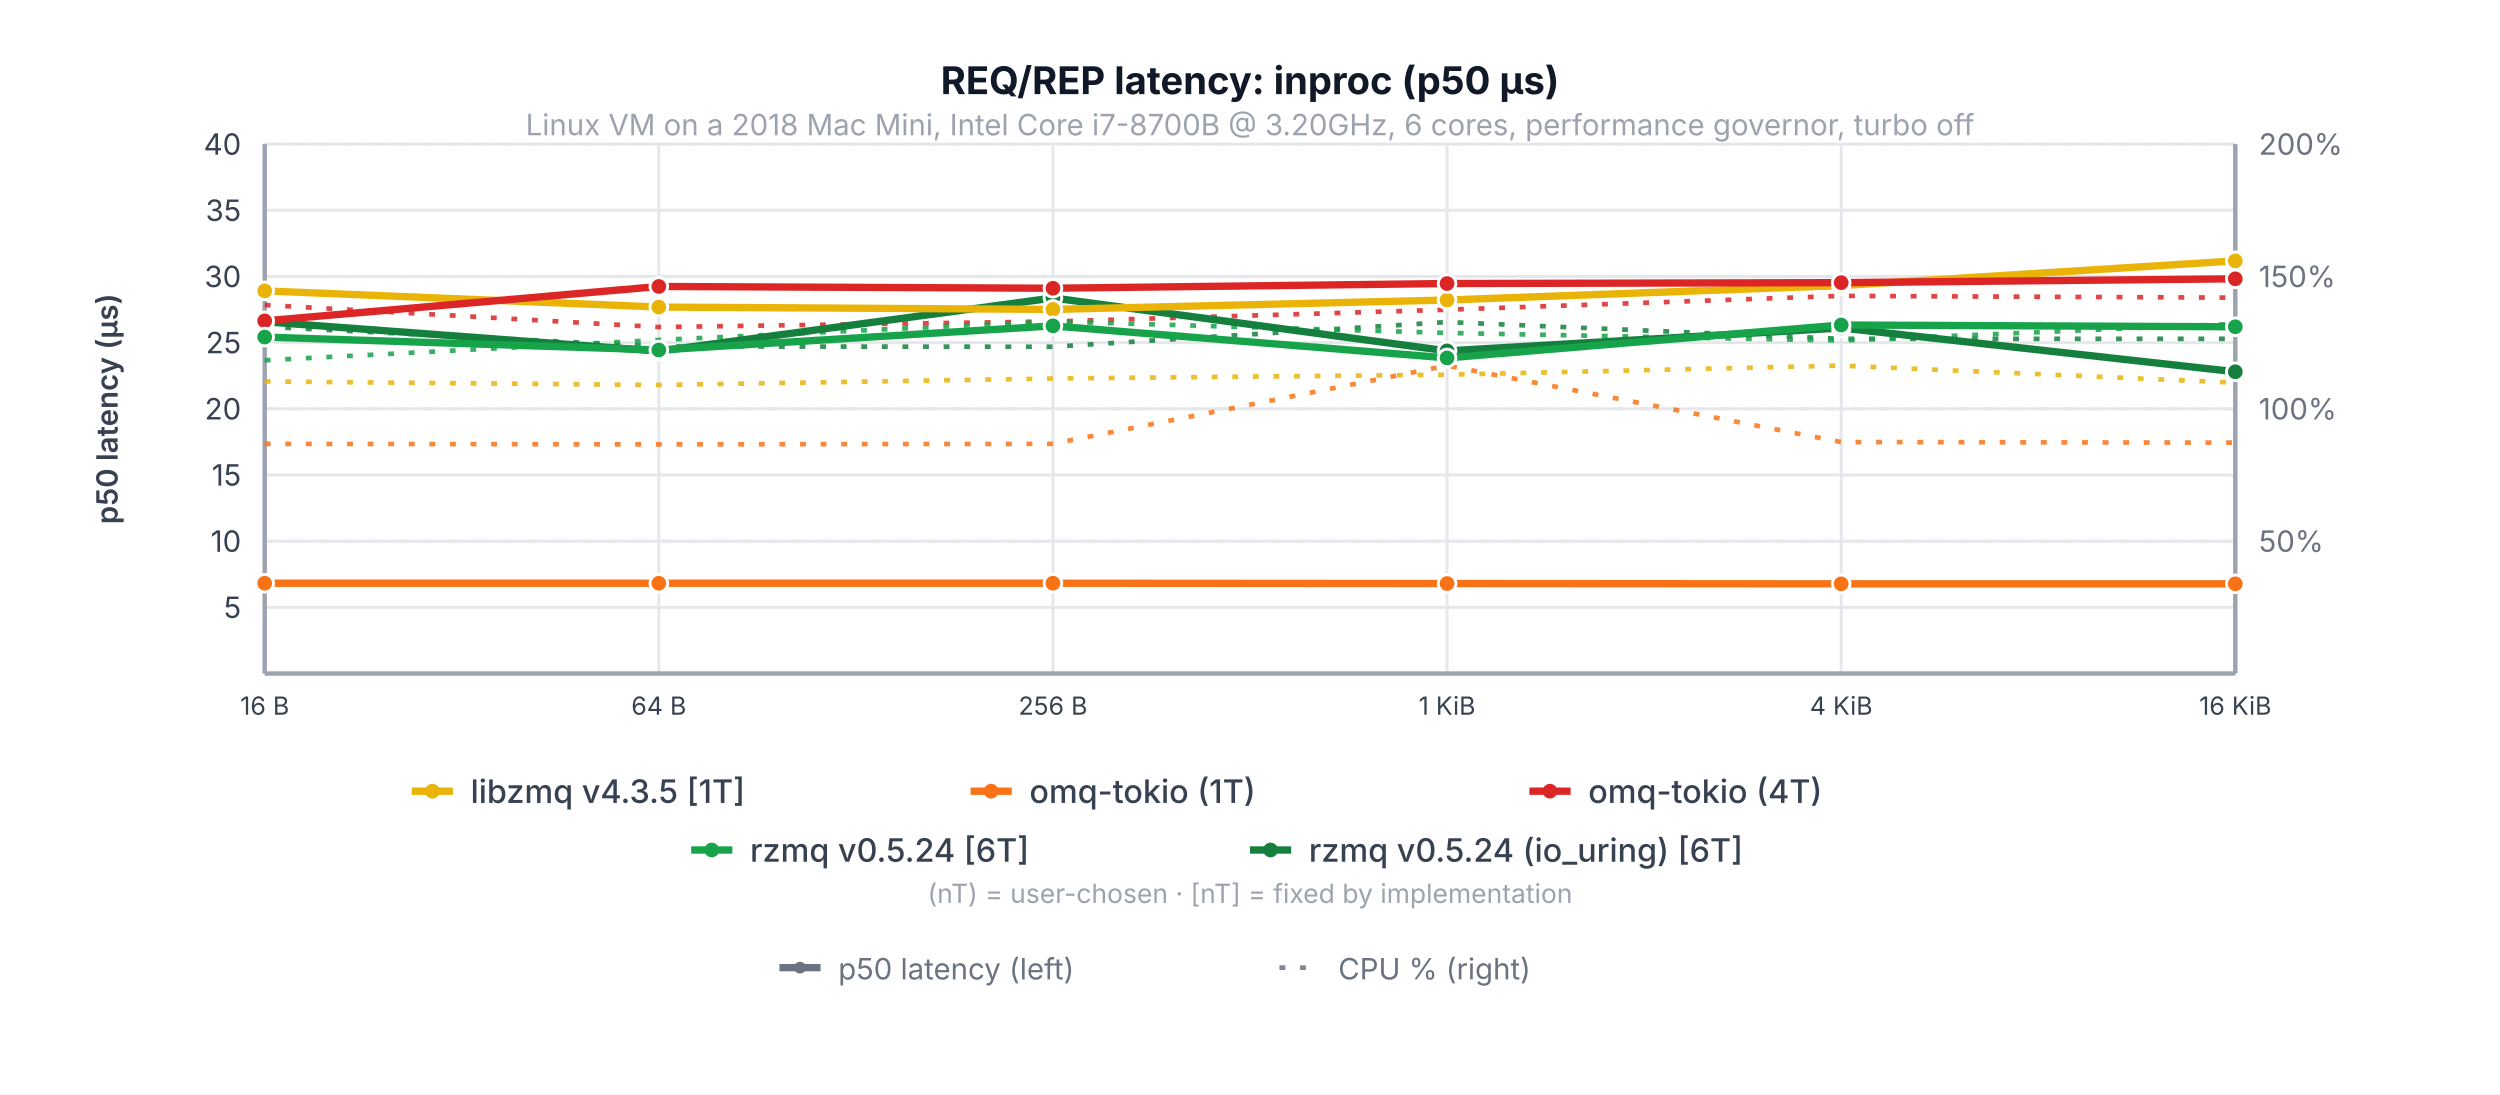
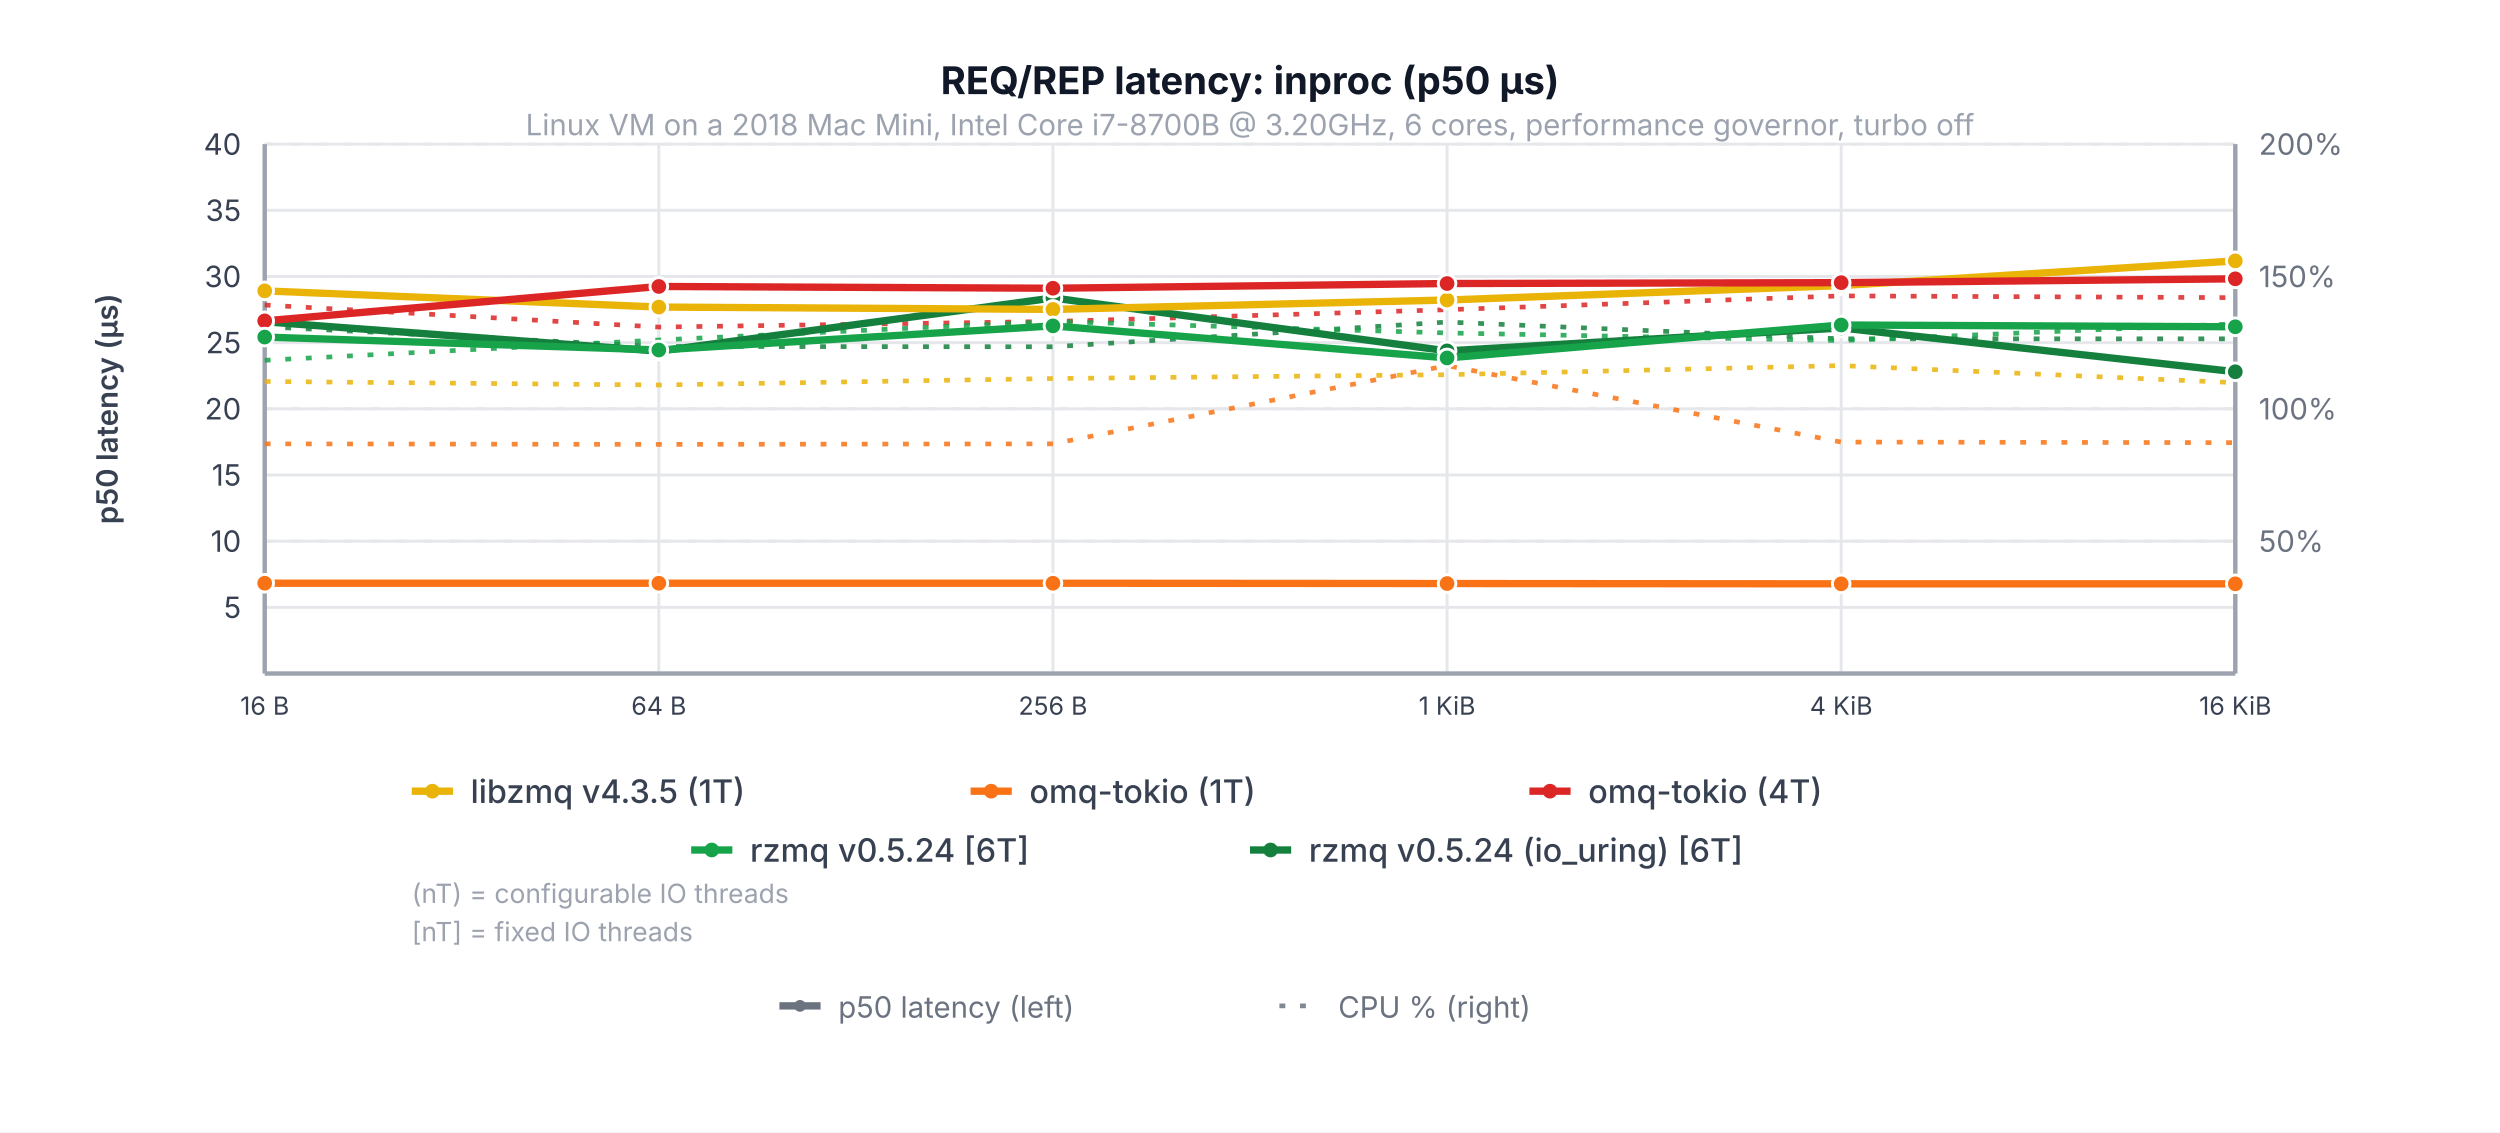
- <svg xmlns="http://www.w3.org/2000/svg" viewBox="0 0 850 372" font-family="system-ui, -apple-system, sans-serif">
-   <rect width="850" height="372" fill="white" />
+ <svg xmlns="http://www.w3.org/2000/svg" viewBox="0 0 850 385" font-family="system-ui, -apple-system, sans-serif">
+   <rect width="850" height="385" fill="white" />
  <text x="425.0" y="46" text-anchor="middle" fill="#9ca3af" font-size="10">Linux VM on a 2018 Mac Mini, Intel Core i7-8700B @ 3.20GHz, 6 cores, performance governor, turbo off</text>
  <text x="425.0" y="32.0" text-anchor="middle" fill="#111827" font-size="13" font-weight="700">REQ/REP latency: inproc (p50 µs)</text>
  <line x1="90.0" y1="206.5" x2="760.0" y2="206.5" stroke="#e5e7eb" stroke-width="1" />
  <text x="82.0" y="206.5" text-anchor="end" dominant-baseline="middle" fill="#374151" font-size="10">5</text>
  <line x1="90.0" y1="184.0" x2="760.0" y2="184.0" stroke="#e5e7eb" stroke-width="1" />
  <text x="82.0" y="184.0" text-anchor="end" dominant-baseline="middle" fill="#374151" font-size="10">10</text>
  <line x1="90.0" y1="161.5" x2="760.0" y2="161.5" stroke="#e5e7eb" stroke-width="1" />
  <text x="82.0" y="161.5" text-anchor="end" dominant-baseline="middle" fill="#374151" font-size="10">15</text>
  <line x1="90.0" y1="139.0" x2="760.0" y2="139.0" stroke="#e5e7eb" stroke-width="1" />
  <text x="82.0" y="139.0" text-anchor="end" dominant-baseline="middle" fill="#374151" font-size="10">20</text>
  <line x1="90.0" y1="116.5" x2="760.0" y2="116.5" stroke="#e5e7eb" stroke-width="1" />
  <text x="82.0" y="116.5" text-anchor="end" dominant-baseline="middle" fill="#374151" font-size="10">25</text>
  <line x1="90.0" y1="94.0" x2="760.0" y2="94.0" stroke="#e5e7eb" stroke-width="1" />
  <text x="82.0" y="94.0" text-anchor="end" dominant-baseline="middle" fill="#374151" font-size="10">30</text>
  <line x1="90.0" y1="71.5" x2="760.0" y2="71.5" stroke="#e5e7eb" stroke-width="1" />
  <text x="82.0" y="71.5" text-anchor="end" dominant-baseline="middle" fill="#374151" font-size="10">35</text>
  <line x1="90.0" y1="49.0" x2="760.0" y2="49.0" stroke="#e5e7eb" stroke-width="1" />
  <text x="82.0" y="49.0" text-anchor="end" dominant-baseline="middle" fill="#374151" font-size="10">40</text>
  <line x1="90.0" y1="184.0" x2="760.0" y2="184.0" stroke="#e5e7eb" stroke-width="1" stroke-dasharray="3,6" />
  <text x="768.0" y="184.0" text-anchor="start" dominant-baseline="middle" fill="#6b7280" font-size="10">50%</text>
  <line x1="90.0" y1="139.0" x2="760.0" y2="139.0" stroke="#e5e7eb" stroke-width="1" stroke-dasharray="3,6" />
  <text x="768.0" y="139.0" text-anchor="start" dominant-baseline="middle" fill="#6b7280" font-size="10">100%</text>
  <line x1="90.0" y1="94.0" x2="760.0" y2="94.0" stroke="#e5e7eb" stroke-width="1" stroke-dasharray="3,6" />
  <text x="768.0" y="94.0" text-anchor="start" dominant-baseline="middle" fill="#6b7280" font-size="10">150%</text>
  <line x1="90.0" y1="49.0" x2="760.0" y2="49.0" stroke="#e5e7eb" stroke-width="1" stroke-dasharray="3,6" />
  <text x="768.0" y="49.0" text-anchor="start" dominant-baseline="middle" fill="#6b7280" font-size="10">200%</text>
  <line x1="90.0" y1="49.0" x2="90.0" y2="229.0" stroke="#e5e7eb" stroke-width="1" />
  <line x1="224.0" y1="49.0" x2="224.0" y2="229.0" stroke="#e5e7eb" stroke-width="1" />
  <line x1="358.0" y1="49.0" x2="358.0" y2="229.0" stroke="#e5e7eb" stroke-width="1" />
  <line x1="492.0" y1="49.0" x2="492.0" y2="229.0" stroke="#e5e7eb" stroke-width="1" />
  <line x1="626.0" y1="49.0" x2="626.0" y2="229.0" stroke="#e5e7eb" stroke-width="1" />
  <line x1="760.0" y1="49.0" x2="760.0" y2="229.0" stroke="#e5e7eb" stroke-width="1" />
  <line x1="90.0" y1="49.0" x2="90.0" y2="229.0" stroke="#9ca3af" stroke-width="1.5" />
  <line x1="760.0" y1="49.0" x2="760.0" y2="229.0" stroke="#9ca3af" stroke-width="1.5" />
  <line x1="90.0" y1="229.0" x2="760.0" y2="229.0" stroke="#9ca3af" stroke-width="1.5" />
  <text x="40.0" y="139.0" text-anchor="middle" fill="#374151" font-size="10" font-weight="600" transform="rotate(-90,40.0,139.0)">p50 latency (µs)</text>
  <polyline points="90.0,111.1 224.0,117.8 358.0,117.9 492.0,109.5 626.0,115.2 760.0,115.2" fill="none" stroke="#15803d" stroke-width="1.6" stroke-dasharray="2,5" opacity="0.85" />
  <polyline points="90.0,129.7 224.0,130.9 358.0,128.7 492.0,127.4 626.0,124.3 760.0,130.1" fill="none" stroke="#eab308" stroke-width="1.6" stroke-dasharray="2,5" opacity="0.85" />
  <polyline points="90.0,103.7 224.0,111.2 358.0,109.3 492.0,105.3 626.0,100.6 760.0,101.2" fill="none" stroke="#dc2626" stroke-width="1.6" stroke-dasharray="2,5" opacity="0.85" />
  <polyline points="90.0,150.9 224.0,151.1 358.0,150.9 492.0,124.3 626.0,150.3 760.0,150.5" fill="none" stroke="#f97316" stroke-width="1.6" stroke-dasharray="2,5" opacity="0.85" />
  <polyline points="90.0,122.5 224.0,115.6 358.0,109.3 492.0,113.2 626.0,115.8 760.0,110.1" fill="none" stroke="#16a34a" stroke-width="1.6" stroke-dasharray="2,5" opacity="0.85" />
  <polyline points="90.0,109.4 224.0,119.4 358.0,101.3 492.0,119.3 626.0,111.5 760.0,126.4" fill="none" stroke="#15803d" stroke-width="2.5" stroke-linecap="round" stroke-linejoin="round" />
  <circle cx="90.0" cy="109.4" r="3" fill="#15803d" stroke="white" stroke-width="1" />
  <circle cx="224.0" cy="119.4" r="3" fill="#15803d" stroke="white" stroke-width="1" />
  <circle cx="358.0" cy="101.3" r="3" fill="#15803d" stroke="white" stroke-width="1" />
  <circle cx="492.0" cy="119.3" r="3" fill="#15803d" stroke="white" stroke-width="1" />
  <circle cx="626.0" cy="111.5" r="3" fill="#15803d" stroke="white" stroke-width="1" />
  <circle cx="760.0" cy="126.4" r="3" fill="#15803d" stroke="white" stroke-width="1" />
  <polyline points="90.0,98.9 224.0,104.4 358.0,105.2 492.0,102.0 626.0,97.1 760.0,88.7" fill="none" stroke="#eab308" stroke-width="2.5" stroke-linecap="round" stroke-linejoin="round" />
  <circle cx="90.0" cy="98.9" r="3" fill="#eab308" stroke="white" stroke-width="1" />
  <circle cx="224.0" cy="104.4" r="3" fill="#eab308" stroke="white" stroke-width="1" />
  <circle cx="358.0" cy="105.2" r="3" fill="#eab308" stroke="white" stroke-width="1" />
  <circle cx="492.0" cy="102.0" r="3" fill="#eab308" stroke="white" stroke-width="1" />
  <circle cx="626.0" cy="97.1" r="3" fill="#eab308" stroke="white" stroke-width="1" />
  <circle cx="760.0" cy="88.7" r="3" fill="#eab308" stroke="white" stroke-width="1" />
  <polyline points="90.0,109.1 224.0,97.4 358.0,98.0 492.0,96.4 626.0,96.1 760.0,94.8" fill="none" stroke="#dc2626" stroke-width="2.5" stroke-linecap="round" stroke-linejoin="round" />
  <circle cx="90.0" cy="109.1" r="3" fill="#dc2626" stroke="white" stroke-width="1" />
  <circle cx="224.0" cy="97.4" r="3" fill="#dc2626" stroke="white" stroke-width="1" />
  <circle cx="358.0" cy="98.0" r="3" fill="#dc2626" stroke="white" stroke-width="1" />
  <circle cx="492.0" cy="96.4" r="3" fill="#dc2626" stroke="white" stroke-width="1" />
  <circle cx="626.0" cy="96.1" r="3" fill="#dc2626" stroke="white" stroke-width="1" />
  <circle cx="760.0" cy="94.8" r="3" fill="#dc2626" stroke="white" stroke-width="1" />
  <polyline points="90.0,198.3 224.0,198.3 358.0,198.3 492.0,198.4 626.0,198.5 760.0,198.5" fill="none" stroke="#f97316" stroke-width="2.5" stroke-linecap="round" stroke-linejoin="round" />
  <circle cx="90.0" cy="198.3" r="3" fill="#f97316" stroke="white" stroke-width="1" />
  <circle cx="224.0" cy="198.3" r="3" fill="#f97316" stroke="white" stroke-width="1" />
  <circle cx="358.0" cy="198.3" r="3" fill="#f97316" stroke="white" stroke-width="1" />
  <circle cx="492.0" cy="198.4" r="3" fill="#f97316" stroke="white" stroke-width="1" />
  <circle cx="626.0" cy="198.5" r="3" fill="#f97316" stroke="white" stroke-width="1" />
  <circle cx="760.0" cy="198.5" r="3" fill="#f97316" stroke="white" stroke-width="1" />
  <polyline points="90.0,114.6 224.0,119.0 358.0,110.8 492.0,121.7 626.0,110.5 760.0,111.1" fill="none" stroke="#16a34a" stroke-width="2.5" stroke-linecap="round" stroke-linejoin="round" />
  <circle cx="90.0" cy="114.6" r="3" fill="#16a34a" stroke="white" stroke-width="1" />
  <circle cx="224.0" cy="119.0" r="3" fill="#16a34a" stroke="white" stroke-width="1" />
  <circle cx="358.0" cy="110.8" r="3" fill="#16a34a" stroke="white" stroke-width="1" />
  <circle cx="492.0" cy="121.7" r="3" fill="#16a34a" stroke="white" stroke-width="1" />
  <circle cx="626.0" cy="110.5" r="3" fill="#16a34a" stroke="white" stroke-width="1" />
  <circle cx="760.0" cy="111.1" r="3" fill="#16a34a" stroke="white" stroke-width="1" />
  <text x="90.0" y="243.0" text-anchor="middle" fill="#374151" font-size="8.5">16 B</text>
  <text x="224.0" y="243.0" text-anchor="middle" fill="#374151" font-size="8.5">64 B</text>
  <text x="358.0" y="243.0" text-anchor="middle" fill="#374151" font-size="8.5">256 B</text>
  <text x="492.0" y="243.0" text-anchor="middle" fill="#374151" font-size="8.5">1 KiB</text>
  <text x="626.0" y="243.0" text-anchor="middle" fill="#374151" font-size="8.5">4 KiB</text>
  <text x="760.0" y="243.0" text-anchor="middle" fill="#374151" font-size="8.5">16 KiB</text>
  <line x1="140" y1="269" x2="154" y2="269" stroke="#eab308" stroke-width="2.5" />
  <circle cx="147" cy="269" r="2.5" fill="#eab308" />
-   <text x="160" y="273" fill="#374151" font-size="11" font-weight="500">libzmq v4.3.5 [1T]</text>
+   <text x="160" y="273" fill="#374151" font-size="11" font-weight="500">libzmq v4.3.5 (1T)</text>
  <line x1="330" y1="269" x2="344" y2="269" stroke="#f97316" stroke-width="2.5" />
  <circle cx="337" cy="269" r="2.5" fill="#f97316" />
  <text x="350" y="273" fill="#374151" font-size="11" font-weight="500">omq-tokio (1T)</text>
  <line x1="520" y1="269" x2="534" y2="269" stroke="#dc2626" stroke-width="2.5" />
  <circle cx="527" cy="269" r="2.5" fill="#dc2626" />
  <text x="540" y="273" fill="#374151" font-size="11" font-weight="500">omq-tokio (4T)</text>
  <line x1="235" y1="289" x2="249" y2="289" stroke="#16a34a" stroke-width="2.5" />
  <circle cx="242" cy="289" r="2.5" fill="#16a34a" />
  <text x="255" y="293" fill="#374151" font-size="11" font-weight="500">rzmq v0.5.24 [6T]</text>
  <line x1="425" y1="289" x2="439" y2="289" stroke="#15803d" stroke-width="2.5" />
  <circle cx="432" cy="289" r="2.5" fill="#15803d" />
  <text x="445" y="293" fill="#374151" font-size="11" font-weight="500">rzmq v0.5.24 (io_uring) [6T]</text>
-   <text x="425.0" y="307" text-anchor="middle" fill="#9ca3af" font-size="9">(nT) = user-chosen   ·   [nT] = fixed by implementation</text>
-   <line x1="265" y1="329" x2="279" y2="329" stroke="#6b7280" stroke-width="2.5" />
-   <circle cx="272" cy="329" r="2" fill="#6b7280" />
-   <text x="285" y="333" fill="#6b7280" font-size="10">p50 latency (left)</text>
-   <line x1="435" y1="329" x2="449" y2="329" stroke="#6b7280" stroke-width="1.6" stroke-dasharray="2,5" opacity="0.85" />
-   <text x="455" y="333" fill="#6b7280" font-size="10">CPU % (right)</text>
+   <text x="140" y="307" fill="#9ca3af" font-size="9">(nT) = configurable IO threads</text>
+   <text x="140" y="320" fill="#9ca3af" font-size="9">[nT] = fixed IO threads</text>
+   <line x1="265" y1="342" x2="279" y2="342" stroke="#6b7280" stroke-width="2.5" />
+   <circle cx="272" cy="342" r="2" fill="#6b7280" />
+   <text x="285" y="346" fill="#6b7280" font-size="10">p50 latency (left)</text>
+   <line x1="435" y1="342" x2="449" y2="342" stroke="#6b7280" stroke-width="1.6" stroke-dasharray="2,5" opacity="0.85" />
+   <text x="455" y="346" fill="#6b7280" font-size="10">CPU % (right)</text>
</svg>
